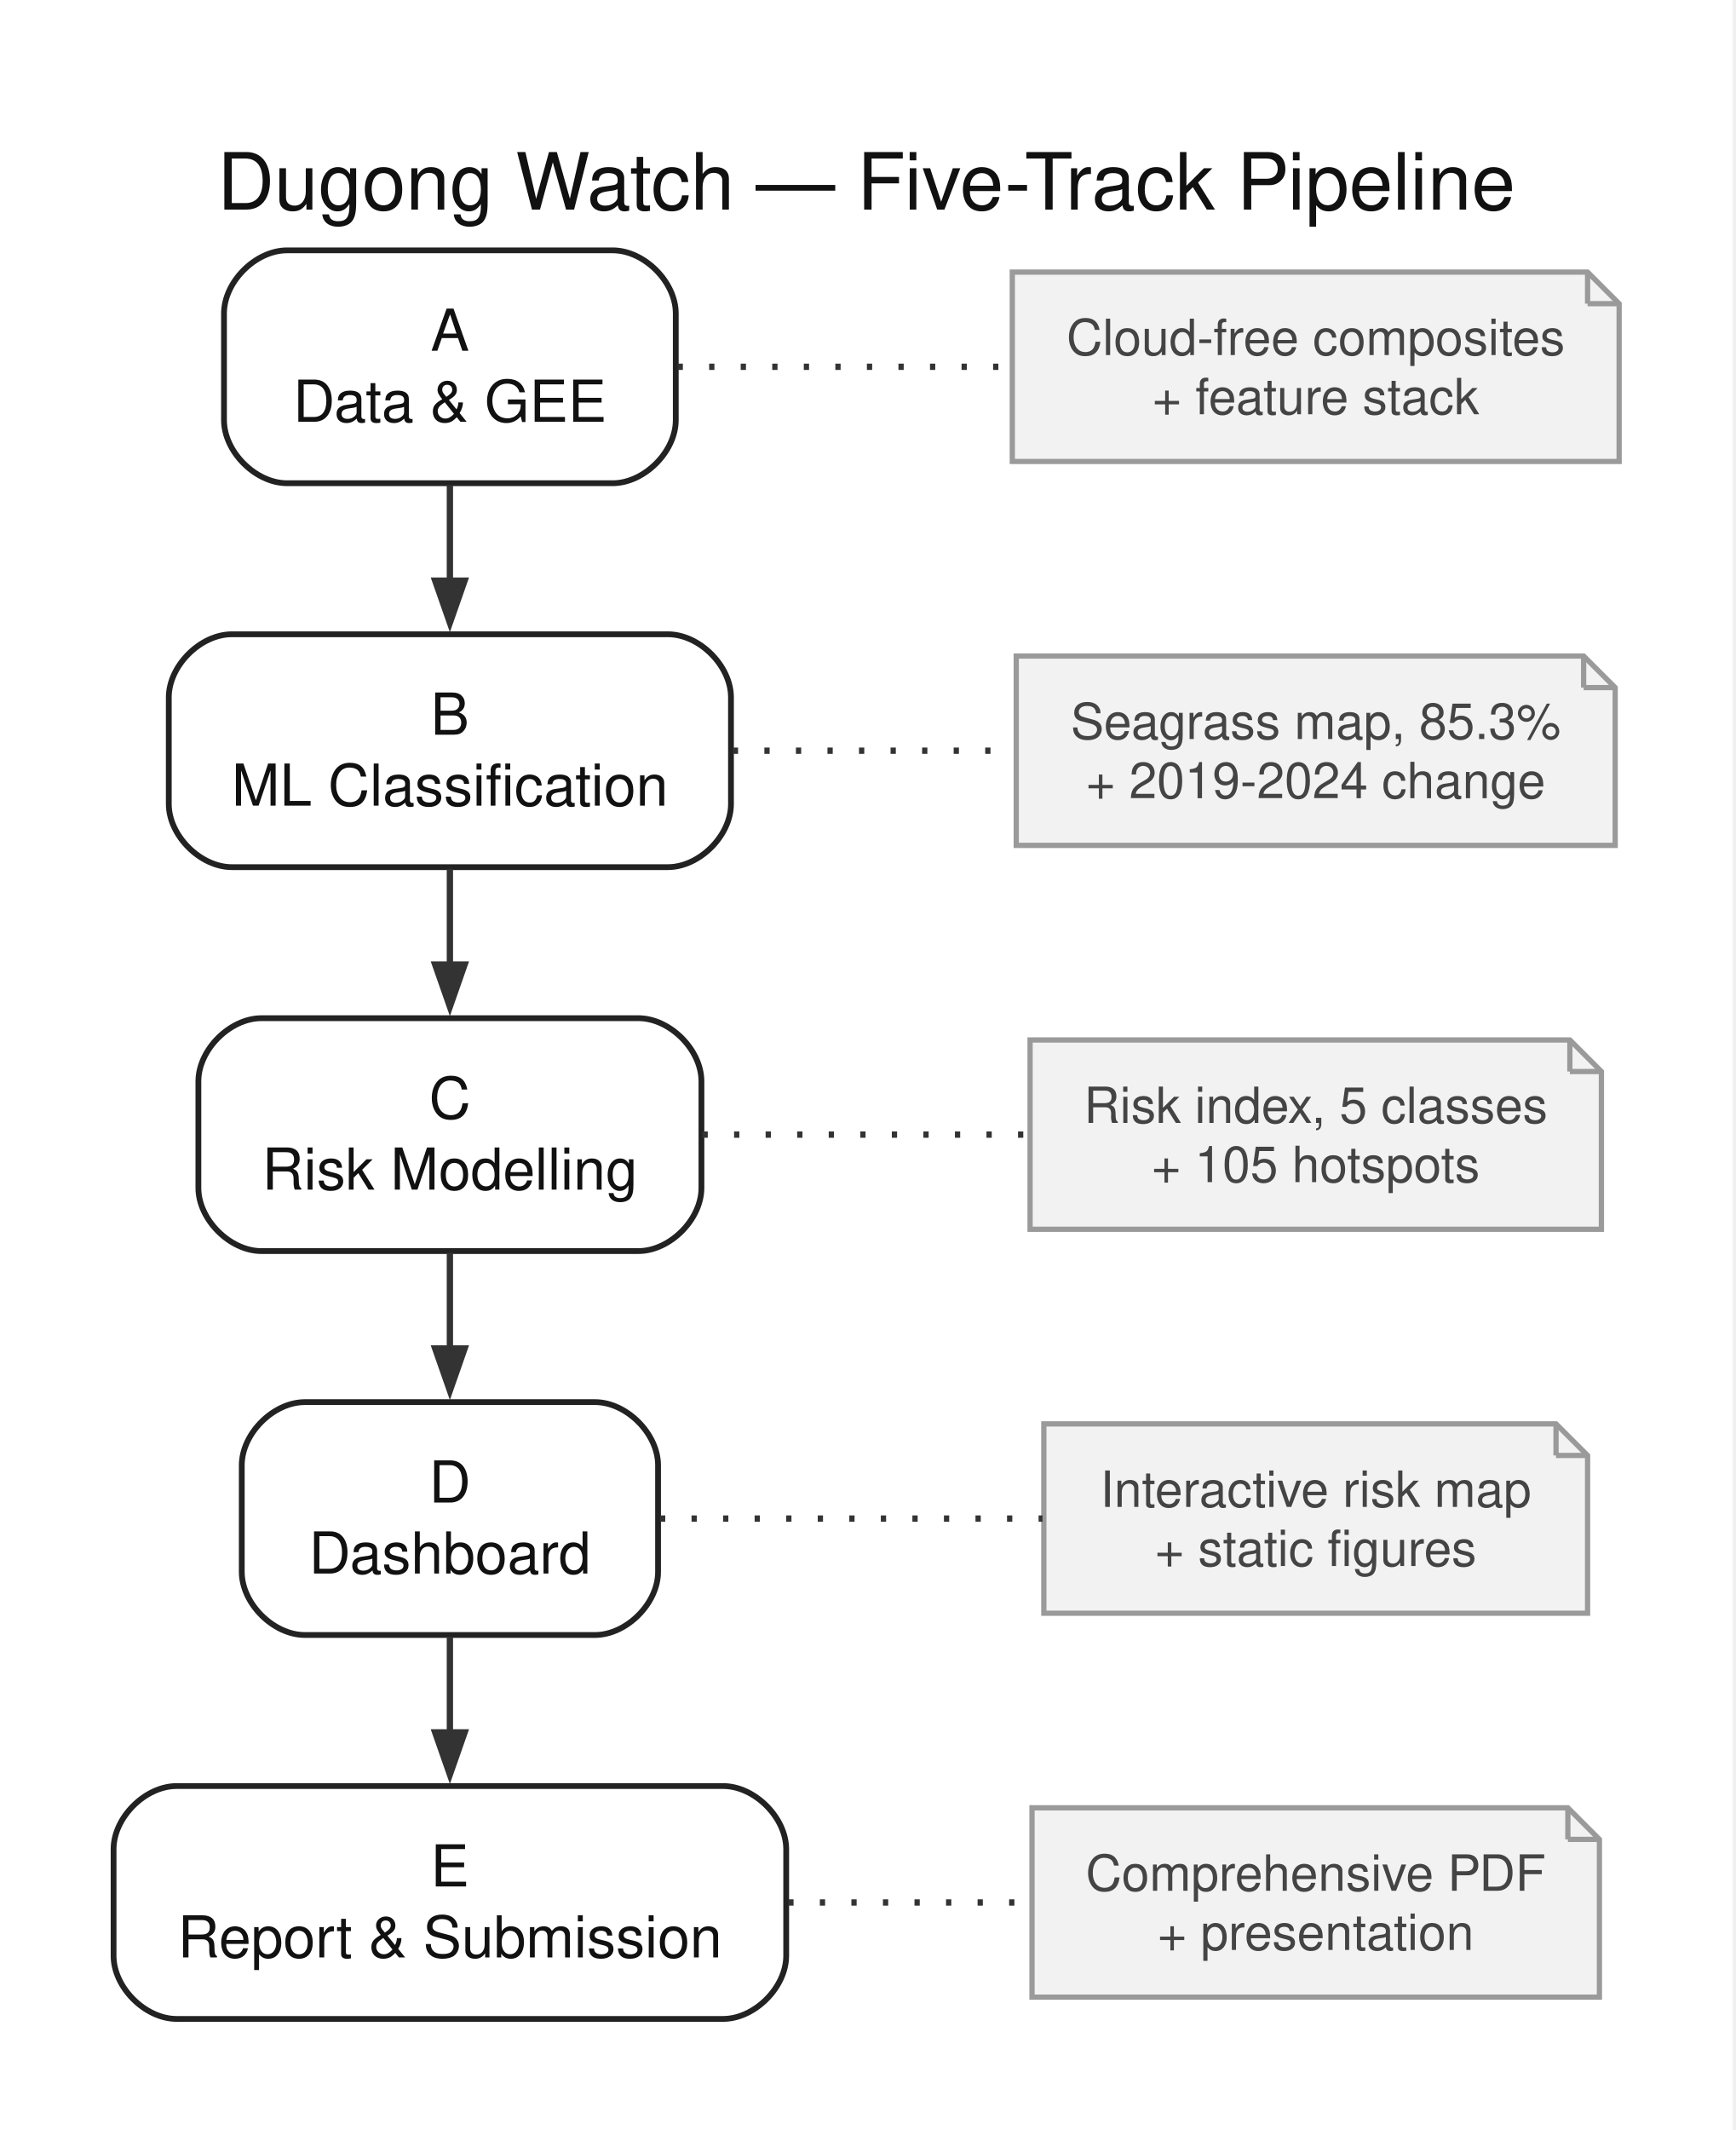
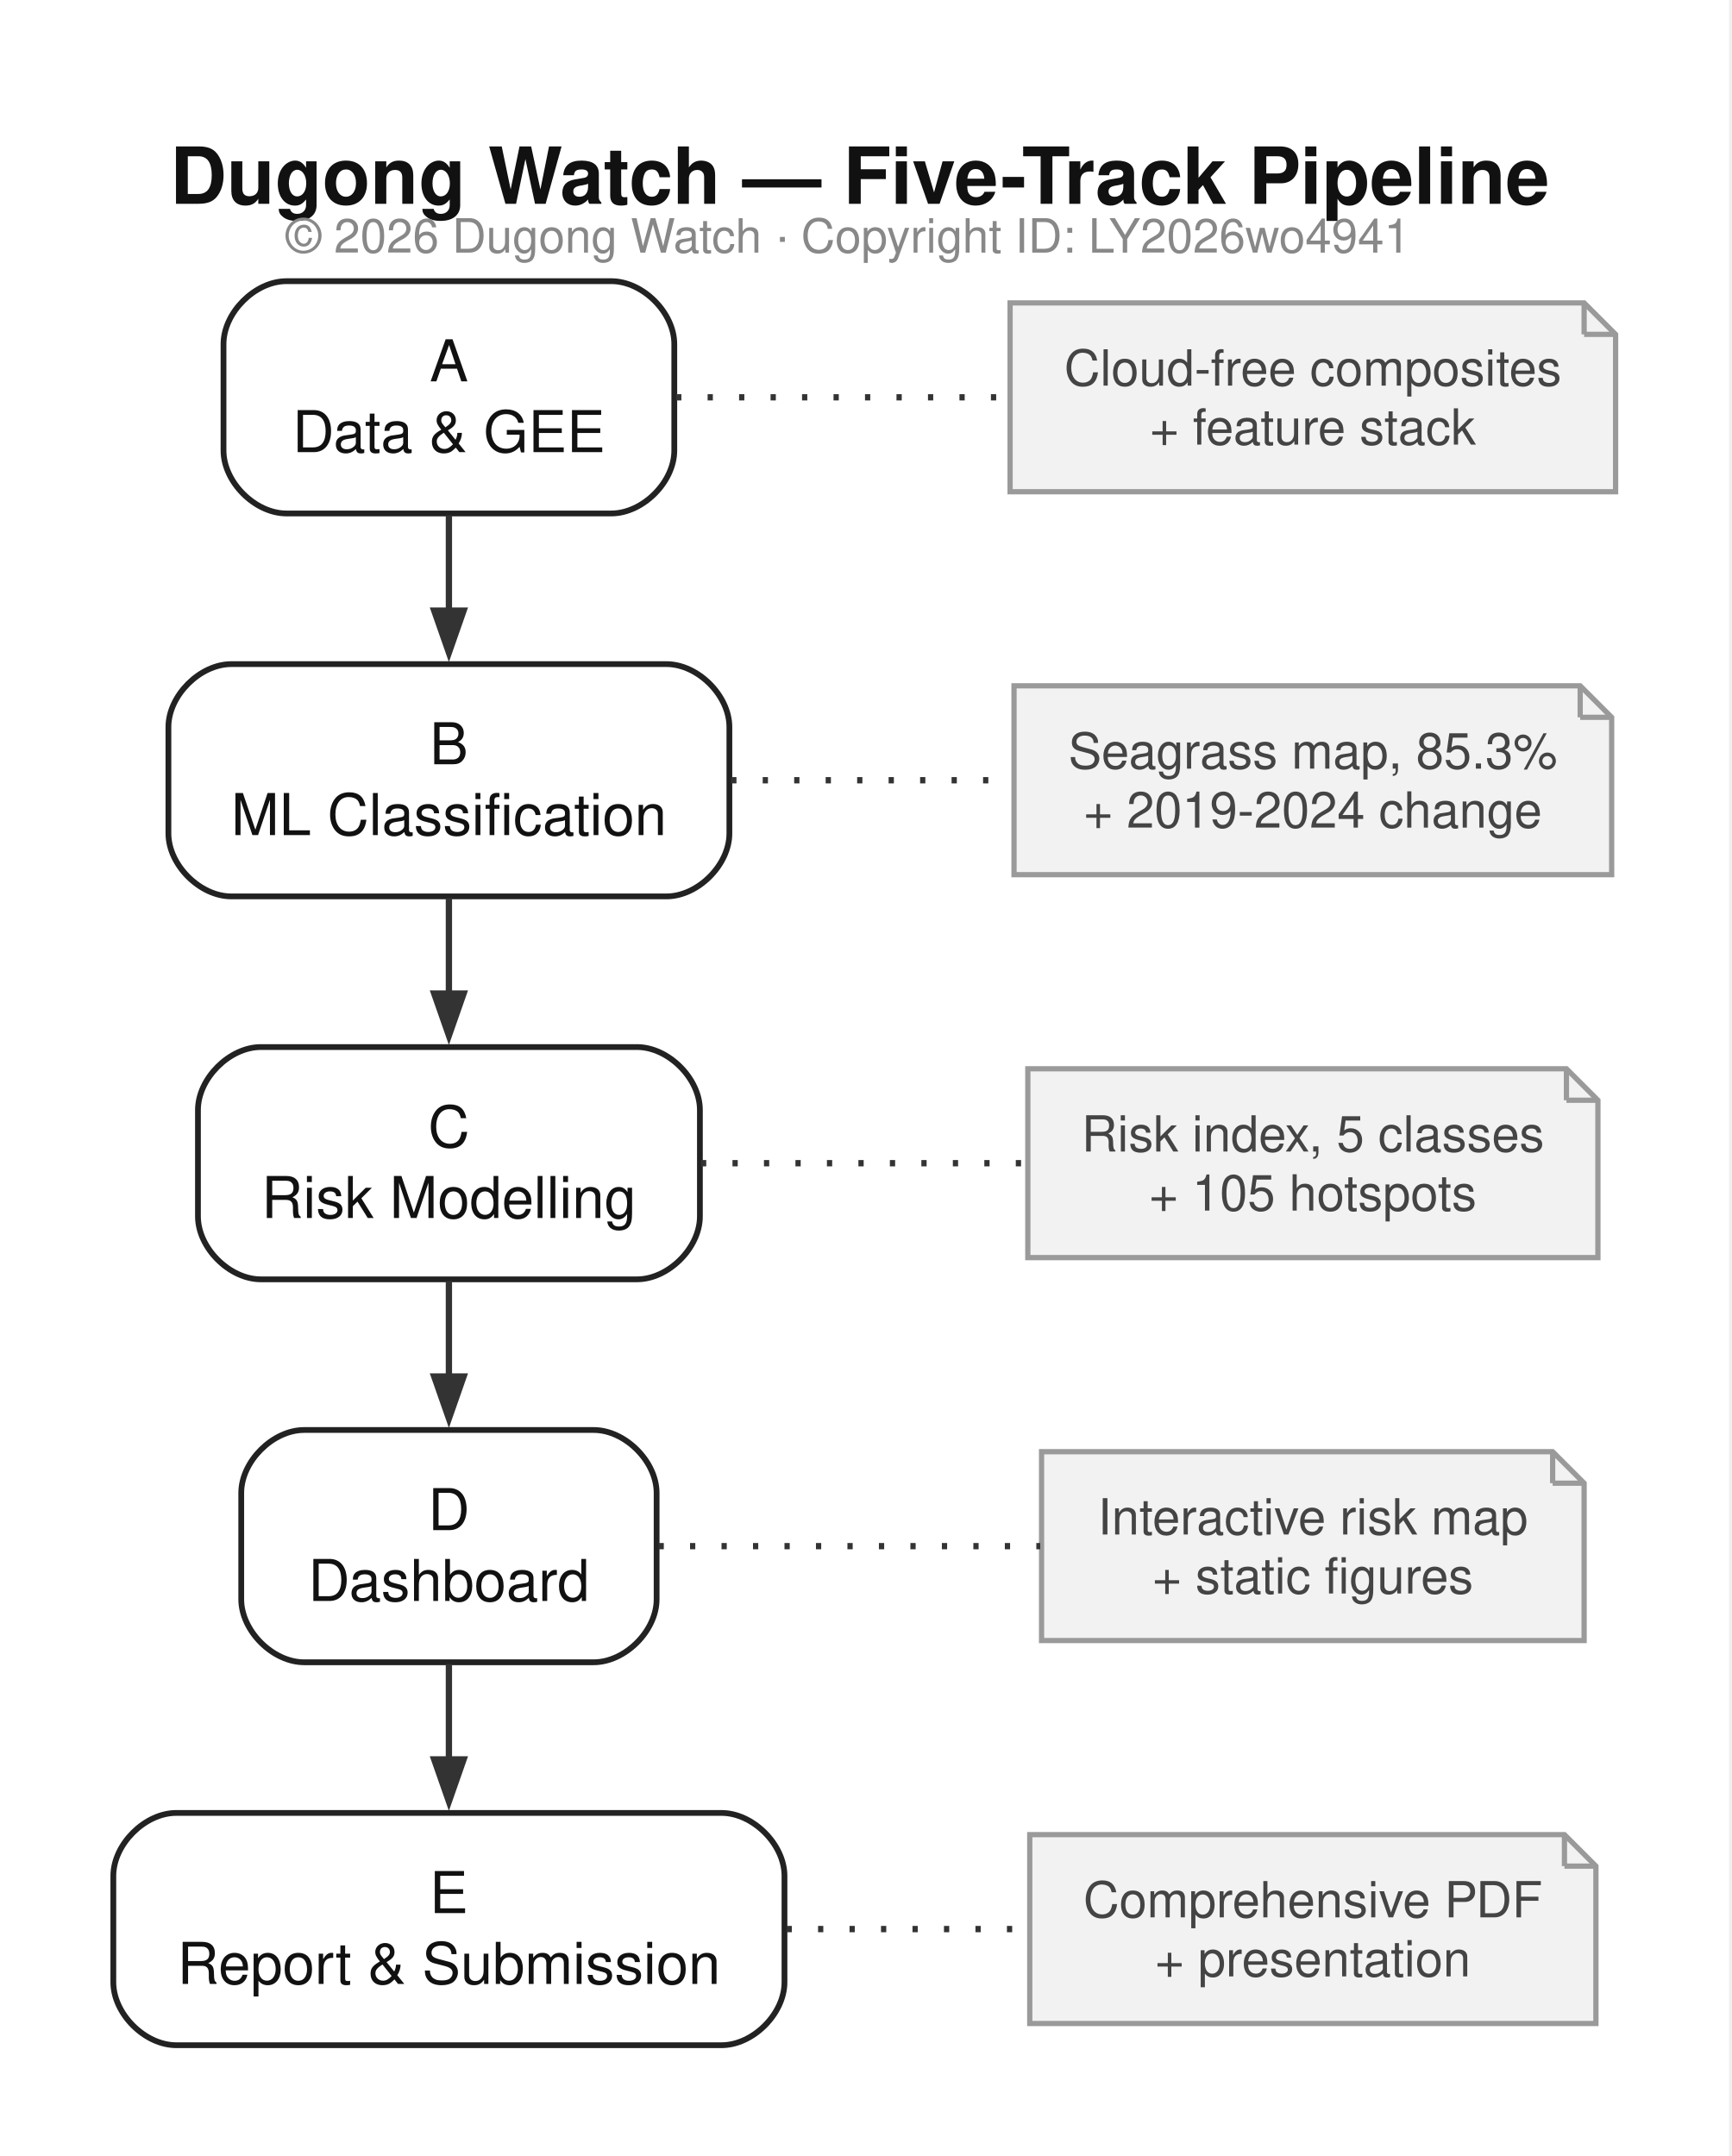
- <svg xmlns="http://www.w3.org/2000/svg" width="330pt" height="405pt" viewBox="0.00 0.00 330.00 405.00">
-   <g id="graph0" class="graph" transform="scale(1 1) rotate(0) translate(21.6 383.88)">
-     <polygon fill="white" stroke="none" points="-21.6,21.6 -21.6,-383.88 307.93,-383.88 307.93,21.6 -21.6,21.6" />
-     <text xml:space="preserve" text-anchor="middle" x="143.17" y="-344.03" font-family="Helvetica,sans-Serif" font-size="15.00" fill="#111111">Dugong Watch — Five-Track Pipeline</text>
+ <svg xmlns="http://www.w3.org/2000/svg" width="330pt" height="411pt" viewBox="0.00 0.00 330.00 411.00">
+   <g id="graph0" class="graph" transform="scale(1 1) rotate(0) translate(21.6 389.88)">
+     <polygon fill="white" stroke="none" points="-21.6,21.6 -21.6,-389.88 307.93,-389.88 307.93,21.6 -21.6,21.6" />
+     <text xml:space="preserve" text-anchor="start" x="10.79" y="-351.03" font-family="Helvetica,sans-Serif" font-weight="bold" font-size="15.00" fill="#111111">Dugong Watch — Five-Track Pipeline</text>
+     <text xml:space="preserve" text-anchor="start" x="32.92" y="-341.73" font-family="Helvetica,sans-Serif" font-size="9.00" fill="#888888">© 2026 Dugong Watch · Copyright ID: LY2026wo4941</text>
    <g id="node1" class="node">
      <path fill="white" stroke="#222222" stroke-width="1.1" d="M94.92,-336.28C94.92,-336.28 33,-336.28 33,-336.28 27,-336.28 21,-330.28 21,-324.28 21,-324.28 21,-304 21,-304 21,-298 27,-292 33,-292 33,-292 94.92,-292 94.92,-292 100.92,-292 106.92,-298 106.92,-304 106.92,-304 106.92,-324.28 106.92,-324.28 106.92,-330.28 100.92,-336.28 94.92,-336.28" />
      <text xml:space="preserve" text-anchor="middle" x="63.96" y="-317.19" font-family="Helvetica,sans-Serif" font-size="11.00" fill="#111111">A</text>
      <text xml:space="preserve" text-anchor="middle" x="63.96" y="-303.69" font-family="Helvetica,sans-Serif" font-size="11.00" fill="#111111">Data &amp; GEE</text>
    </g>
    <g id="node2" class="node">
      <path fill="white" stroke="#222222" stroke-width="1.1" d="M105.42,-263.28C105.42,-263.28 22.5,-263.28 22.5,-263.28 16.5,-263.28 10.5,-257.28 10.5,-251.28 10.5,-251.28 10.5,-231 10.5,-231 10.5,-225 16.5,-219 22.5,-219 22.5,-219 105.42,-219 105.42,-219 111.42,-219 117.42,-225 117.42,-231 117.42,-231 117.42,-251.28 117.42,-251.28 117.42,-257.28 111.42,-263.28 105.42,-263.28" />
      <text xml:space="preserve" text-anchor="middle" x="63.96" y="-244.19" font-family="Helvetica,sans-Serif" font-size="11.00" fill="#111111">B</text>
      <text xml:space="preserve" text-anchor="middle" x="63.96" y="-230.69" font-family="Helvetica,sans-Serif" font-size="11.00" fill="#111111">ML Classification</text>
    </g>
    <g id="edge1" class="edge">
      <path fill="none" stroke="#333333" stroke-width="1.2" d="M63.96,-291.66C63.96,-285.54 63.96,-279.42 63.96,-273.29" />
      <polygon fill="#333333" stroke="#333333" stroke-width="1.2" points="66.76,-273.48 63.96,-265.48 61.16,-273.48 66.76,-273.48" />
    </g>
    <g id="node6" class="node">
      <polygon fill="#f2f2f2" stroke="#9a9a9a" points="280.33,-332.14 170.92,-332.14 170.92,-296.14 286.33,-296.14 286.33,-326.14 280.33,-332.14" />
      <polyline fill="none" stroke="#9a9a9a" points="280.33,-332.14 280.33,-326.14" />
      <polyline fill="none" stroke="#9a9a9a" points="286.33,-326.14 280.33,-326.14" />
      <text xml:space="preserve" text-anchor="middle" x="228.63" y="-316.37" font-family="Helvetica,sans-Serif" font-size="9.50" fill="#444444">Cloud-free composites</text>
      <text xml:space="preserve" text-anchor="middle" x="228.63" y="-305.12" font-family="Helvetica,sans-Serif" font-size="9.50" fill="#444444">+ feature stack</text>
    </g>
    <g id="edge5" class="edge">
      <path fill="none" stroke="#333333" stroke-width="1.2" stroke-dasharray="1,5" d="M107.27,-314.14C126.57,-314.14 149.71,-314.14 170.52,-314.14" />
    </g>
    <g id="node3" class="node">
      <path fill="white" stroke="#222222" stroke-width="1.1" d="M99.8,-190.28C99.8,-190.28 28.13,-190.28 28.13,-190.28 22.13,-190.28 16.13,-184.28 16.13,-178.28 16.13,-178.28 16.13,-158 16.13,-158 16.13,-152 22.13,-146 28.13,-146 28.13,-146 99.8,-146 99.8,-146 105.8,-146 111.8,-152 111.8,-158 111.8,-158 111.8,-178.28 111.8,-178.28 111.8,-184.28 105.8,-190.28 99.8,-190.28" />
      <text xml:space="preserve" text-anchor="middle" x="63.96" y="-171.19" font-family="Helvetica,sans-Serif" font-size="11.00" fill="#111111">C</text>
      <text xml:space="preserve" text-anchor="middle" x="63.96" y="-157.69" font-family="Helvetica,sans-Serif" font-size="11.00" fill="#111111">Risk Modelling</text>
    </g>
    <g id="edge2" class="edge">
      <path fill="none" stroke="#333333" stroke-width="1.2" d="M63.96,-218.66C63.96,-212.54 63.96,-206.42 63.96,-200.29" />
      <polygon fill="#333333" stroke="#333333" stroke-width="1.2" points="66.76,-200.48 63.96,-192.48 61.16,-200.48 66.76,-200.48" />
    </g>
    <g id="node7" class="node">
      <polygon fill="#f2f2f2" stroke="#9a9a9a" points="279.58,-259.14 171.67,-259.14 171.67,-223.14 285.58,-223.14 285.58,-253.14 279.58,-259.14" />
      <polyline fill="none" stroke="#9a9a9a" points="279.58,-259.14 279.58,-253.14" />
      <polyline fill="none" stroke="#9a9a9a" points="285.58,-253.14 279.58,-253.14" />
      <text xml:space="preserve" text-anchor="middle" x="228.63" y="-243.36" font-family="Helvetica,sans-Serif" font-size="9.50" fill="#444444">Seagrass map, 85.3%</text>
      <text xml:space="preserve" text-anchor="middle" x="228.63" y="-232.11" font-family="Helvetica,sans-Serif" font-size="9.50" fill="#444444">+ 2019-2024 change</text>
    </g>
    <g id="edge6" class="edge">
      <path fill="none" stroke="#333333" stroke-width="1.2" stroke-dasharray="1,5" d="M117.77,-241.14C134.93,-241.14 154.04,-241.14 171.44,-241.14" />
    </g>
    <g id="node4" class="node">
      <path fill="white" stroke="#222222" stroke-width="1.1" d="M91.55,-117.28C91.55,-117.28 36.38,-117.28 36.38,-117.28 30.38,-117.28 24.38,-111.28 24.38,-105.28 24.38,-105.28 24.38,-85 24.38,-85 24.38,-79 30.38,-73 36.38,-73 36.38,-73 91.55,-73 91.55,-73 97.55,-73 103.55,-79 103.55,-85 103.55,-85 103.55,-105.28 103.55,-105.28 103.55,-111.28 97.55,-117.28 91.55,-117.28" />
      <text xml:space="preserve" text-anchor="middle" x="63.96" y="-98.19" font-family="Helvetica,sans-Serif" font-size="11.00" fill="#111111">D</text>
      <text xml:space="preserve" text-anchor="middle" x="63.96" y="-84.69" font-family="Helvetica,sans-Serif" font-size="11.00" fill="#111111">Dashboard</text>
    </g>
    <g id="edge3" class="edge">
      <path fill="none" stroke="#333333" stroke-width="1.2" d="M63.96,-145.66C63.96,-139.54 63.96,-133.42 63.96,-127.29" />
      <polygon fill="#333333" stroke="#333333" stroke-width="1.2" points="66.76,-127.48 63.96,-119.48 61.16,-127.48 66.76,-127.48" />
    </g>
    <g id="node8" class="node">
      <polygon fill="#f2f2f2" stroke="#9a9a9a" points="276.96,-186.14 174.3,-186.14 174.3,-150.14 282.96,-150.14 282.96,-180.14 276.96,-186.14" />
      <polyline fill="none" stroke="#9a9a9a" points="276.96,-186.14 276.96,-180.14" />
      <polyline fill="none" stroke="#9a9a9a" points="282.96,-180.14 276.96,-180.14" />
      <text xml:space="preserve" text-anchor="middle" x="228.63" y="-170.36" font-family="Helvetica,sans-Serif" font-size="9.50" fill="#444444">Risk index, 5 classes</text>
      <text xml:space="preserve" text-anchor="middle" x="228.63" y="-159.11" font-family="Helvetica,sans-Serif" font-size="9.50" fill="#444444">+ 105 hotspots</text>
    </g>
    <g id="edge7" class="edge">
      <path fill="none" stroke="#333333" stroke-width="1.2" stroke-dasharray="1,5" d="M112.01,-168.14C131.34,-168.14 153.83,-168.14 173.81,-168.14" />
    </g>
    <g id="node5" class="node">
      <path fill="white" stroke="#222222" stroke-width="1.1" d="M115.92,-44.28C115.92,-44.28 12,-44.28 12,-44.28 6,-44.28 0,-38.28 0,-32.28 0,-32.28 0,-12 0,-12 0,-6 6,0 12,0 12,0 115.92,0 115.92,0 121.92,0 127.92,-6 127.92,-12 127.92,-12 127.92,-32.28 127.92,-32.28 127.92,-38.28 121.92,-44.28 115.92,-44.28" />
      <text xml:space="preserve" text-anchor="middle" x="63.96" y="-25.19" font-family="Helvetica,sans-Serif" font-size="11.00" fill="#111111">E</text>
      <text xml:space="preserve" text-anchor="middle" x="63.96" y="-11.69" font-family="Helvetica,sans-Serif" font-size="11.00" fill="#111111">Report &amp; Submission</text>
    </g>
    <g id="edge4" class="edge">
      <path fill="none" stroke="#333333" stroke-width="1.2" d="M63.96,-72.66C63.96,-66.54 63.96,-60.42 63.96,-54.29" />
      <polygon fill="#333333" stroke="#333333" stroke-width="1.2" points="66.76,-54.48 63.96,-46.48 61.16,-54.48 66.76,-54.48" />
    </g>
    <g id="node9" class="node">
      <polygon fill="#f2f2f2" stroke="#9a9a9a" points="274.33,-113.14 176.92,-113.14 176.92,-77.14 280.33,-77.14 280.33,-107.14 274.33,-113.14" />
      <polyline fill="none" stroke="#9a9a9a" points="274.33,-113.14 274.33,-107.14" />
      <polyline fill="none" stroke="#9a9a9a" points="280.33,-107.14 274.33,-107.14" />
      <text xml:space="preserve" text-anchor="middle" x="228.63" y="-97.36" font-family="Helvetica,sans-Serif" font-size="9.50" fill="#444444">Interactive risk map</text>
      <text xml:space="preserve" text-anchor="middle" x="228.63" y="-86.11" font-family="Helvetica,sans-Serif" font-size="9.50" fill="#444444">+ static figures</text>
    </g>
    <g id="edge8" class="edge">
      <path fill="none" stroke="#333333" stroke-width="1.2" stroke-dasharray="1,5" d="M103.92,-95.14C125.73,-95.14 153.17,-95.14 176.67,-95.14" />
    </g>
    <g id="node10" class="node">
      <polygon fill="#f2f2f2" stroke="#9a9a9a" points="276.58,-40.14 174.67,-40.14 174.67,-4.14 282.58,-4.14 282.58,-34.14 276.58,-40.14" />
      <polyline fill="none" stroke="#9a9a9a" points="276.58,-40.14 276.58,-34.14" />
      <polyline fill="none" stroke="#9a9a9a" points="282.58,-34.14 276.58,-34.14" />
      <text xml:space="preserve" text-anchor="middle" x="228.63" y="-24.37" font-family="Helvetica,sans-Serif" font-size="9.50" fill="#444444">Comprehensive PDF</text>
      <text xml:space="preserve" text-anchor="middle" x="228.63" y="-13.12" font-family="Helvetica,sans-Serif" font-size="9.50" fill="#444444">+ presentation</text>
    </g>
    <g id="edge9" class="edge">
      <path fill="none" stroke="#333333" stroke-width="1.2" stroke-dasharray="1,5" d="M128.32,-22.14C143.48,-22.14 159.52,-22.14 174.19,-22.14" />
    </g>
  </g>
</svg>
